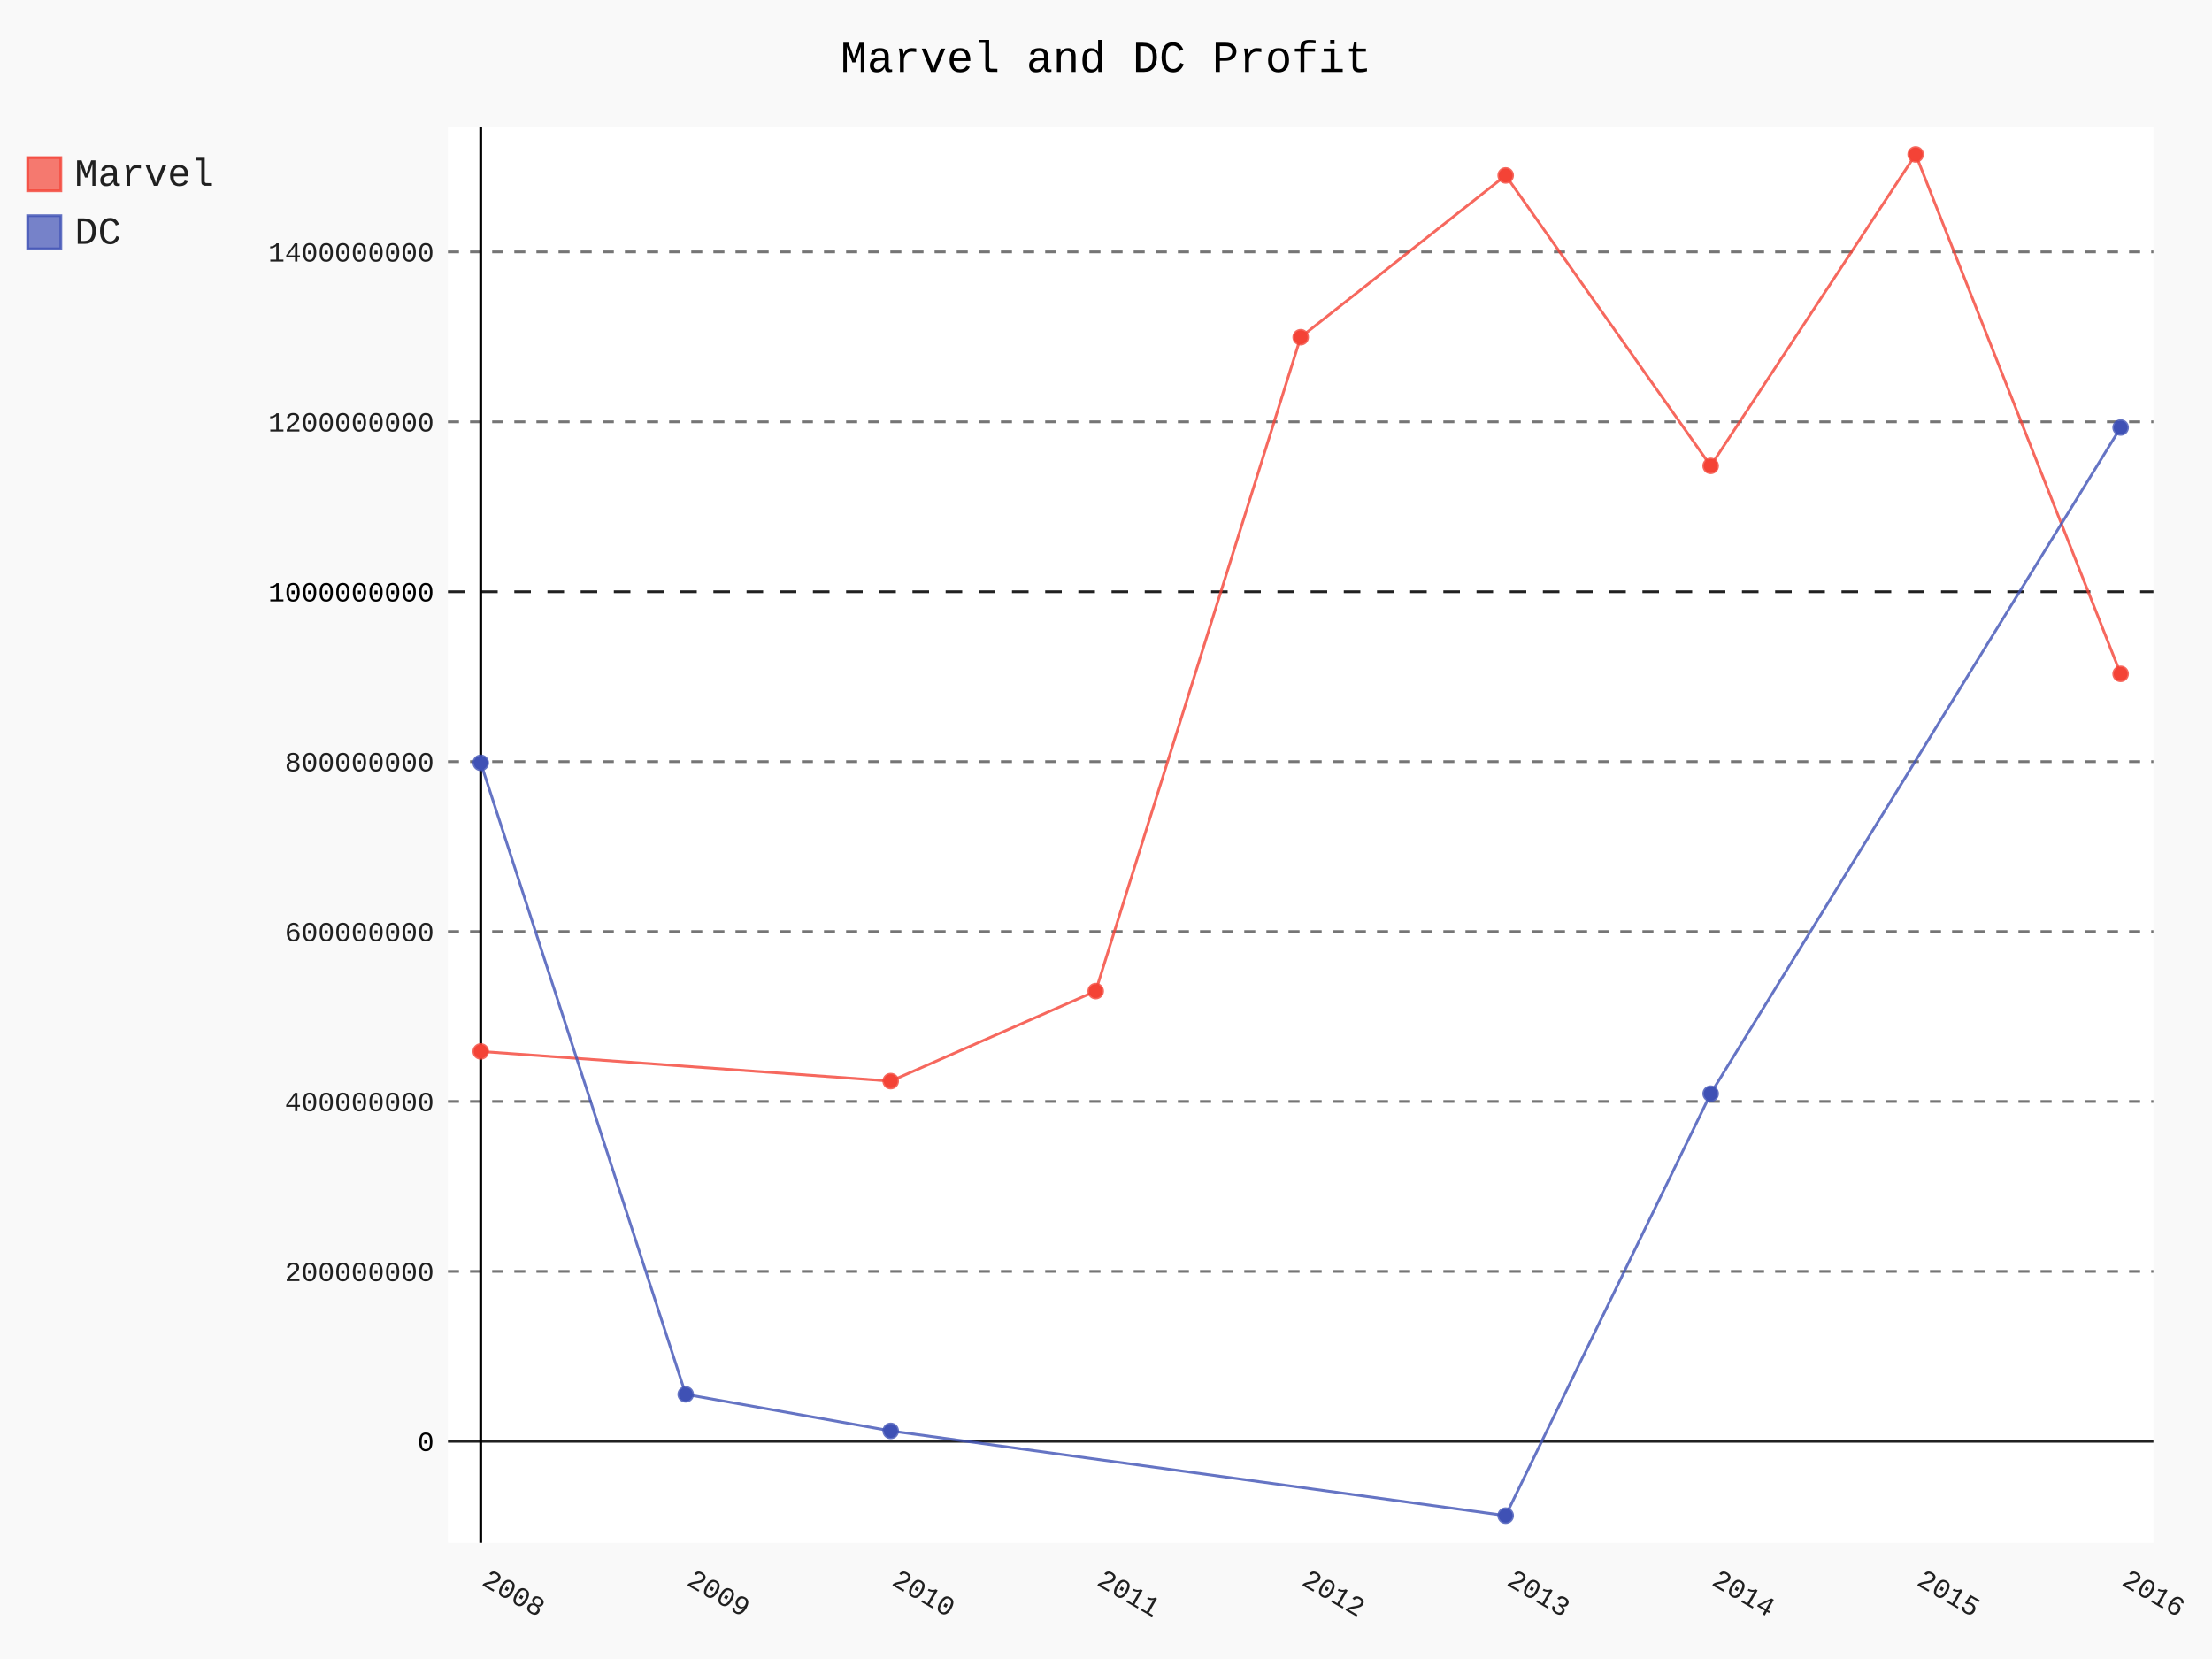
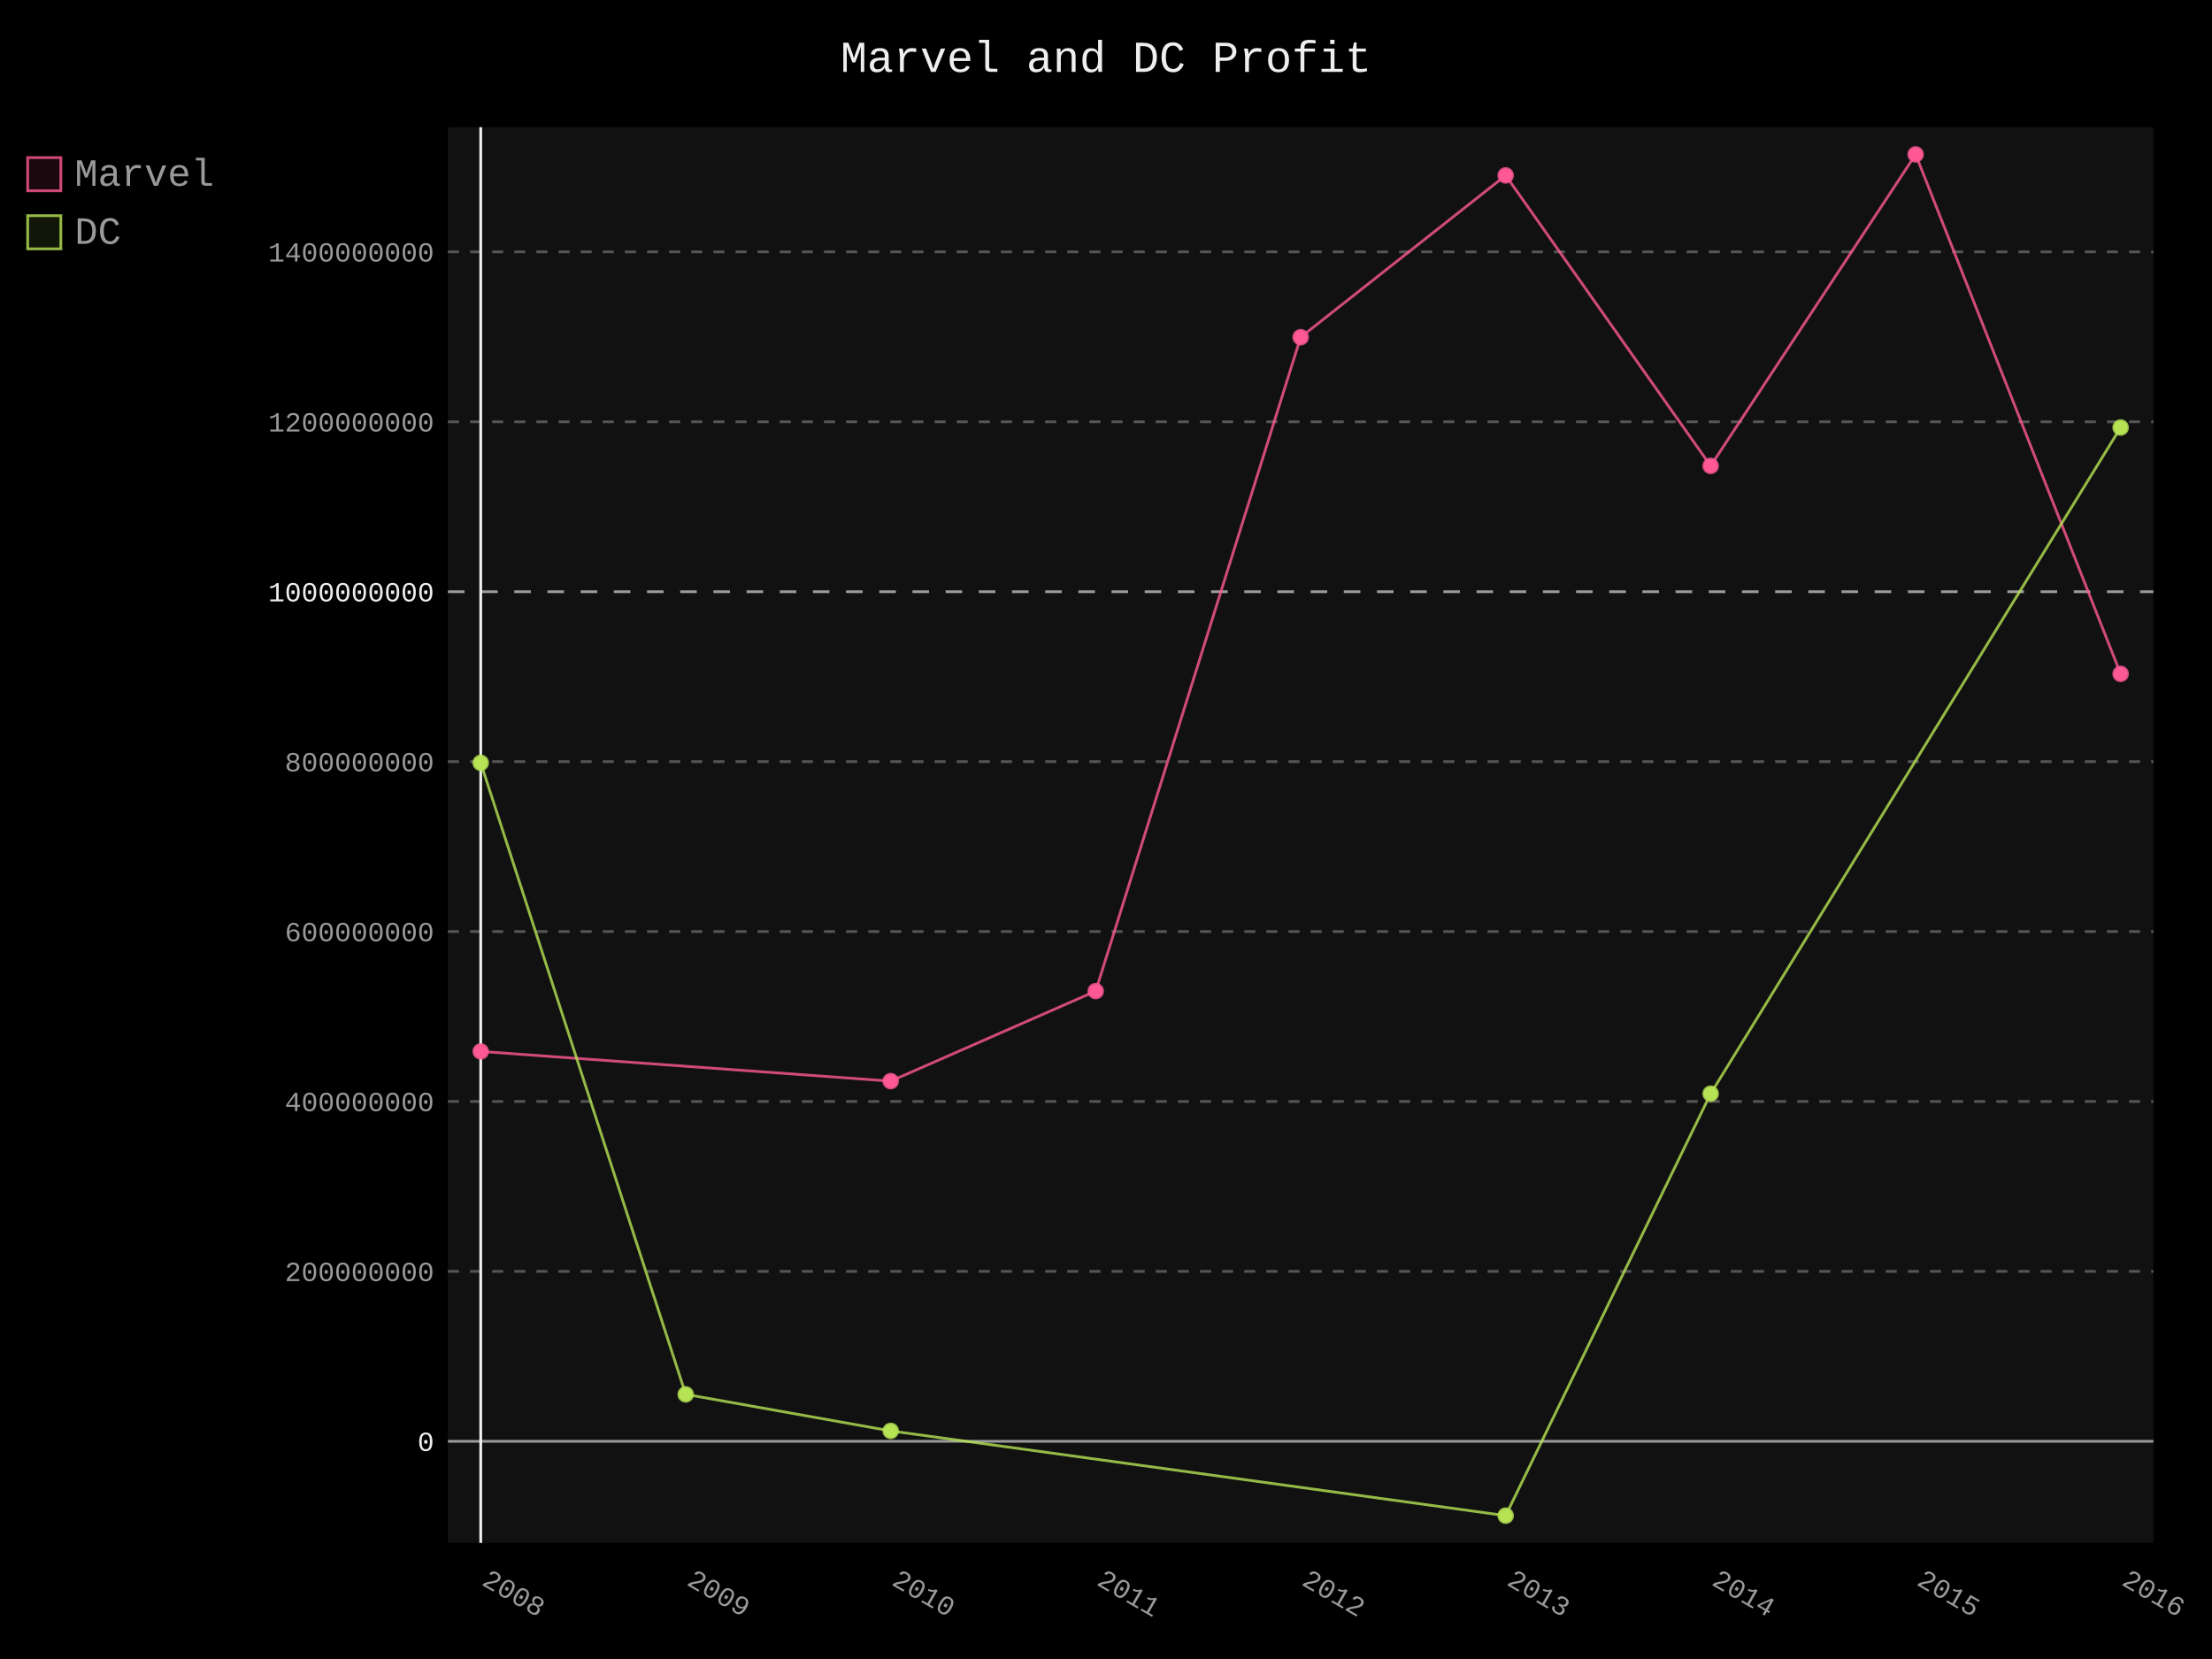
- <svg xmlns="http://www.w3.org/2000/svg" class="pygal-chart" id="chart-e7dca820-af84-4128-86df-e8e3e29aa916" viewBox="0 0 800 600">
+ <svg xmlns="http://www.w3.org/2000/svg" class="pygal-chart" id="chart-704f82f8-5406-4e2c-8c06-47d4fca60475" viewBox="0 0 800 600">
  <defs>
-     <style type="text/css">#chart-e7dca820-af84-4128-86df-e8e3e29aa916{-webkit-user-select:none;-webkit-font-smoothing:antialiased;font-family:Consolas,"Liberation Mono",Menlo,Courier,monospace}#chart-e7dca820-af84-4128-86df-e8e3e29aa916 .title{font-family:Consolas,"Liberation Mono",Menlo,Courier,monospace;font-size:16px}#chart-e7dca820-af84-4128-86df-e8e3e29aa916 .legends .legend text{font-family:Consolas,"Liberation Mono",Menlo,Courier,monospace;font-size:14px}#chart-e7dca820-af84-4128-86df-e8e3e29aa916 .axis text{font-family:Consolas,"Liberation Mono",Menlo,Courier,monospace;font-size:10px}#chart-e7dca820-af84-4128-86df-e8e3e29aa916 .axis text.major{font-family:Consolas,"Liberation Mono",Menlo,Courier,monospace;font-size:10px}#chart-e7dca820-af84-4128-86df-e8e3e29aa916 .text-overlay text.value{font-family:Consolas,"Liberation Mono",Menlo,Courier,monospace;font-size:16px}#chart-e7dca820-af84-4128-86df-e8e3e29aa916 .text-overlay text.label{font-family:Consolas,"Liberation Mono",Menlo,Courier,monospace;font-size:10px}#chart-e7dca820-af84-4128-86df-e8e3e29aa916 .tooltip{font-family:Consolas,"Liberation Mono",Menlo,Courier,monospace;font-size:14px}#chart-e7dca820-af84-4128-86df-e8e3e29aa916 text.no_data{font-family:Consolas,"Liberation Mono",Menlo,Courier,monospace;font-size:64px}
- #chart-e7dca820-af84-4128-86df-e8e3e29aa916{background-color:rgba(249,249,249,1)}#chart-e7dca820-af84-4128-86df-e8e3e29aa916 path,#chart-e7dca820-af84-4128-86df-e8e3e29aa916 line,#chart-e7dca820-af84-4128-86df-e8e3e29aa916 rect,#chart-e7dca820-af84-4128-86df-e8e3e29aa916 circle{-webkit-transition:150ms;-moz-transition:150ms;transition:150ms}#chart-e7dca820-af84-4128-86df-e8e3e29aa916 .graph &gt; .background{fill:rgba(249,249,249,1)}#chart-e7dca820-af84-4128-86df-e8e3e29aa916 .plot &gt; .background{fill:rgba(255,255,255,1)}#chart-e7dca820-af84-4128-86df-e8e3e29aa916 .graph{fill:rgba(0,0,0,.87)}#chart-e7dca820-af84-4128-86df-e8e3e29aa916 text.no_data{fill:rgba(0,0,0,1)}#chart-e7dca820-af84-4128-86df-e8e3e29aa916 .title{fill:rgba(0,0,0,1)}#chart-e7dca820-af84-4128-86df-e8e3e29aa916 .legends .legend text{fill:rgba(0,0,0,.87)}#chart-e7dca820-af84-4128-86df-e8e3e29aa916 .legends .legend:hover text{fill:rgba(0,0,0,1)}#chart-e7dca820-af84-4128-86df-e8e3e29aa916 .axis .line{stroke:rgba(0,0,0,1)}#chart-e7dca820-af84-4128-86df-e8e3e29aa916 .axis .guide.line{stroke:rgba(0,0,0,.54)}#chart-e7dca820-af84-4128-86df-e8e3e29aa916 .axis .major.line{stroke:rgba(0,0,0,.87)}#chart-e7dca820-af84-4128-86df-e8e3e29aa916 .axis text.major{fill:rgba(0,0,0,1)}#chart-e7dca820-af84-4128-86df-e8e3e29aa916 .axis.y .guides:hover .guide.line,#chart-e7dca820-af84-4128-86df-e8e3e29aa916 .line-graph .axis.x .guides:hover .guide.line,#chart-e7dca820-af84-4128-86df-e8e3e29aa916 .stackedline-graph .axis.x .guides:hover .guide.line,#chart-e7dca820-af84-4128-86df-e8e3e29aa916 .xy-graph .axis.x .guides:hover .guide.line{stroke:rgba(0,0,0,1)}#chart-e7dca820-af84-4128-86df-e8e3e29aa916 .axis .guides:hover text{fill:rgba(0,0,0,1)}#chart-e7dca820-af84-4128-86df-e8e3e29aa916 .reactive{fill-opacity:.7;stroke-opacity:.8}#chart-e7dca820-af84-4128-86df-e8e3e29aa916 .ci{stroke:rgba(0,0,0,.87)}#chart-e7dca820-af84-4128-86df-e8e3e29aa916 .reactive.active,#chart-e7dca820-af84-4128-86df-e8e3e29aa916 .active .reactive{fill-opacity:.8;stroke-opacity:.9;stroke-width:4}#chart-e7dca820-af84-4128-86df-e8e3e29aa916 .ci .reactive.active{stroke-width:1.5}#chart-e7dca820-af84-4128-86df-e8e3e29aa916 .series text{fill:rgba(0,0,0,1)}#chart-e7dca820-af84-4128-86df-e8e3e29aa916 .tooltip rect{fill:rgba(255,255,255,1);stroke:rgba(0,0,0,1);-webkit-transition:opacity 150ms;-moz-transition:opacity 150ms;transition:opacity 150ms}#chart-e7dca820-af84-4128-86df-e8e3e29aa916 .tooltip .label{fill:rgba(0,0,0,.87)}#chart-e7dca820-af84-4128-86df-e8e3e29aa916 .tooltip .label{fill:rgba(0,0,0,.87)}#chart-e7dca820-af84-4128-86df-e8e3e29aa916 .tooltip .legend{font-size:.8em;fill:rgba(0,0,0,.54)}#chart-e7dca820-af84-4128-86df-e8e3e29aa916 .tooltip .x_label{font-size:.6em;fill:rgba(0,0,0,1)}#chart-e7dca820-af84-4128-86df-e8e3e29aa916 .tooltip .xlink{font-size:.5em;text-decoration:underline}#chart-e7dca820-af84-4128-86df-e8e3e29aa916 .tooltip .value{font-size:1.5em}#chart-e7dca820-af84-4128-86df-e8e3e29aa916 .bound{font-size:.5em}#chart-e7dca820-af84-4128-86df-e8e3e29aa916 .max-value{font-size:.75em;fill:rgba(0,0,0,.54)}#chart-e7dca820-af84-4128-86df-e8e3e29aa916 .map-element{fill:rgba(255,255,255,1);stroke:rgba(0,0,0,.54) !important}#chart-e7dca820-af84-4128-86df-e8e3e29aa916 .map-element .reactive{fill-opacity:inherit;stroke-opacity:inherit}#chart-e7dca820-af84-4128-86df-e8e3e29aa916 .color-0,#chart-e7dca820-af84-4128-86df-e8e3e29aa916 .color-0 a:visited{stroke:#F44336;fill:#F44336}#chart-e7dca820-af84-4128-86df-e8e3e29aa916 .color-1,#chart-e7dca820-af84-4128-86df-e8e3e29aa916 .color-1 a:visited{stroke:#3F51B5;fill:#3F51B5}#chart-e7dca820-af84-4128-86df-e8e3e29aa916 .text-overlay .color-0 text{fill:black}#chart-e7dca820-af84-4128-86df-e8e3e29aa916 .text-overlay .color-1 text{fill:black}
- #chart-e7dca820-af84-4128-86df-e8e3e29aa916 text.no_data{text-anchor:middle}#chart-e7dca820-af84-4128-86df-e8e3e29aa916 .guide.line{fill:none}#chart-e7dca820-af84-4128-86df-e8e3e29aa916 .centered{text-anchor:middle}#chart-e7dca820-af84-4128-86df-e8e3e29aa916 .title{text-anchor:middle}#chart-e7dca820-af84-4128-86df-e8e3e29aa916 .legends .legend text{fill-opacity:1}#chart-e7dca820-af84-4128-86df-e8e3e29aa916 .axis.x text{text-anchor:middle}#chart-e7dca820-af84-4128-86df-e8e3e29aa916 .axis.x:not(.web) text[transform]{text-anchor:start}#chart-e7dca820-af84-4128-86df-e8e3e29aa916 .axis.x:not(.web) text[transform].backwards{text-anchor:end}#chart-e7dca820-af84-4128-86df-e8e3e29aa916 .axis.y text{text-anchor:end}#chart-e7dca820-af84-4128-86df-e8e3e29aa916 .axis.y text[transform].backwards{text-anchor:start}#chart-e7dca820-af84-4128-86df-e8e3e29aa916 .axis.y2 text{text-anchor:start}#chart-e7dca820-af84-4128-86df-e8e3e29aa916 .axis.y2 text[transform].backwards{text-anchor:end}#chart-e7dca820-af84-4128-86df-e8e3e29aa916 .axis .guide.line{stroke-dasharray:4,4}#chart-e7dca820-af84-4128-86df-e8e3e29aa916 .axis .major.guide.line{stroke-dasharray:6,6}#chart-e7dca820-af84-4128-86df-e8e3e29aa916 .horizontal .axis.y .guide.line,#chart-e7dca820-af84-4128-86df-e8e3e29aa916 .horizontal .axis.y2 .guide.line,#chart-e7dca820-af84-4128-86df-e8e3e29aa916 .vertical .axis.x .guide.line{opacity:0}#chart-e7dca820-af84-4128-86df-e8e3e29aa916 .horizontal .axis.always_show .guide.line,#chart-e7dca820-af84-4128-86df-e8e3e29aa916 .vertical .axis.always_show .guide.line{opacity:1 !important}#chart-e7dca820-af84-4128-86df-e8e3e29aa916 .axis.y .guides:hover .guide.line,#chart-e7dca820-af84-4128-86df-e8e3e29aa916 .axis.y2 .guides:hover .guide.line,#chart-e7dca820-af84-4128-86df-e8e3e29aa916 .axis.x .guides:hover .guide.line{opacity:1}#chart-e7dca820-af84-4128-86df-e8e3e29aa916 .axis .guides:hover text{opacity:1}#chart-e7dca820-af84-4128-86df-e8e3e29aa916 .nofill{fill:none}#chart-e7dca820-af84-4128-86df-e8e3e29aa916 .subtle-fill{fill-opacity:.2}#chart-e7dca820-af84-4128-86df-e8e3e29aa916 .dot{stroke-width:1px;fill-opacity:1}#chart-e7dca820-af84-4128-86df-e8e3e29aa916 .dot.active{stroke-width:5px}#chart-e7dca820-af84-4128-86df-e8e3e29aa916 .dot.negative{fill:transparent}#chart-e7dca820-af84-4128-86df-e8e3e29aa916 text,#chart-e7dca820-af84-4128-86df-e8e3e29aa916 tspan{stroke:none !important}#chart-e7dca820-af84-4128-86df-e8e3e29aa916 .series text.active{opacity:1}#chart-e7dca820-af84-4128-86df-e8e3e29aa916 .tooltip rect{fill-opacity:.95;stroke-width:.5}#chart-e7dca820-af84-4128-86df-e8e3e29aa916 .tooltip text{fill-opacity:1}#chart-e7dca820-af84-4128-86df-e8e3e29aa916 .showable{visibility:hidden}#chart-e7dca820-af84-4128-86df-e8e3e29aa916 .showable.shown{visibility:visible}#chart-e7dca820-af84-4128-86df-e8e3e29aa916 .gauge-background{fill:rgba(229,229,229,1);stroke:none}#chart-e7dca820-af84-4128-86df-e8e3e29aa916 .bg-lines{stroke:rgba(249,249,249,1);stroke-width:2px}</style>
+     <style type="text/css">#chart-704f82f8-5406-4e2c-8c06-47d4fca60475{-webkit-user-select:none;-webkit-font-smoothing:antialiased;font-family:Consolas,"Liberation Mono",Menlo,Courier,monospace}#chart-704f82f8-5406-4e2c-8c06-47d4fca60475 .title{font-family:Consolas,"Liberation Mono",Menlo,Courier,monospace;font-size:16px}#chart-704f82f8-5406-4e2c-8c06-47d4fca60475 .legends .legend text{font-family:Consolas,"Liberation Mono",Menlo,Courier,monospace;font-size:14px}#chart-704f82f8-5406-4e2c-8c06-47d4fca60475 .axis text{font-family:Consolas,"Liberation Mono",Menlo,Courier,monospace;font-size:10px}#chart-704f82f8-5406-4e2c-8c06-47d4fca60475 .axis text.major{font-family:Consolas,"Liberation Mono",Menlo,Courier,monospace;font-size:10px}#chart-704f82f8-5406-4e2c-8c06-47d4fca60475 .text-overlay text.value{font-family:Consolas,"Liberation Mono",Menlo,Courier,monospace;font-size:16px}#chart-704f82f8-5406-4e2c-8c06-47d4fca60475 .text-overlay text.label{font-family:Consolas,"Liberation Mono",Menlo,Courier,monospace;font-size:10px}#chart-704f82f8-5406-4e2c-8c06-47d4fca60475 .tooltip{font-family:Consolas,"Liberation Mono",Menlo,Courier,monospace;font-size:14px}#chart-704f82f8-5406-4e2c-8c06-47d4fca60475 text.no_data{font-family:Consolas,"Liberation Mono",Menlo,Courier,monospace;font-size:64px}
+ #chart-704f82f8-5406-4e2c-8c06-47d4fca60475{background-color:black}#chart-704f82f8-5406-4e2c-8c06-47d4fca60475 path,#chart-704f82f8-5406-4e2c-8c06-47d4fca60475 line,#chart-704f82f8-5406-4e2c-8c06-47d4fca60475 rect,#chart-704f82f8-5406-4e2c-8c06-47d4fca60475 circle{-webkit-transition:1s ease-out;-moz-transition:1s ease-out;transition:1s ease-out}#chart-704f82f8-5406-4e2c-8c06-47d4fca60475 .graph &gt; .background{fill:black}#chart-704f82f8-5406-4e2c-8c06-47d4fca60475 .plot &gt; .background{fill:#111}#chart-704f82f8-5406-4e2c-8c06-47d4fca60475 .graph{fill:#999}#chart-704f82f8-5406-4e2c-8c06-47d4fca60475 text.no_data{fill:#eee}#chart-704f82f8-5406-4e2c-8c06-47d4fca60475 .title{fill:#eee}#chart-704f82f8-5406-4e2c-8c06-47d4fca60475 .legends .legend text{fill:#999}#chart-704f82f8-5406-4e2c-8c06-47d4fca60475 .legends .legend:hover text{fill:#eee}#chart-704f82f8-5406-4e2c-8c06-47d4fca60475 .axis .line{stroke:#eee}#chart-704f82f8-5406-4e2c-8c06-47d4fca60475 .axis .guide.line{stroke:#555}#chart-704f82f8-5406-4e2c-8c06-47d4fca60475 .axis .major.line{stroke:#999}#chart-704f82f8-5406-4e2c-8c06-47d4fca60475 .axis text.major{fill:#eee}#chart-704f82f8-5406-4e2c-8c06-47d4fca60475 .axis.y .guides:hover .guide.line,#chart-704f82f8-5406-4e2c-8c06-47d4fca60475 .line-graph .axis.x .guides:hover .guide.line,#chart-704f82f8-5406-4e2c-8c06-47d4fca60475 .stackedline-graph .axis.x .guides:hover .guide.line,#chart-704f82f8-5406-4e2c-8c06-47d4fca60475 .xy-graph .axis.x .guides:hover .guide.line{stroke:#eee}#chart-704f82f8-5406-4e2c-8c06-47d4fca60475 .axis .guides:hover text{fill:#eee}#chart-704f82f8-5406-4e2c-8c06-47d4fca60475 .reactive{fill-opacity:.1;stroke-opacity:.8}#chart-704f82f8-5406-4e2c-8c06-47d4fca60475 .ci{stroke:#999}#chart-704f82f8-5406-4e2c-8c06-47d4fca60475 .reactive.active,#chart-704f82f8-5406-4e2c-8c06-47d4fca60475 .active .reactive{fill-opacity:.75;stroke-opacity:.9;stroke-width:4}#chart-704f82f8-5406-4e2c-8c06-47d4fca60475 .ci .reactive.active{stroke-width:1.5}#chart-704f82f8-5406-4e2c-8c06-47d4fca60475 .series text{fill:#eee}#chart-704f82f8-5406-4e2c-8c06-47d4fca60475 .tooltip rect{fill:#111;stroke:#eee;-webkit-transition:opacity 1s ease-out;-moz-transition:opacity 1s ease-out;transition:opacity 1s ease-out}#chart-704f82f8-5406-4e2c-8c06-47d4fca60475 .tooltip .label{fill:#999}#chart-704f82f8-5406-4e2c-8c06-47d4fca60475 .tooltip .label{fill:#999}#chart-704f82f8-5406-4e2c-8c06-47d4fca60475 .tooltip .legend{font-size:.8em;fill:#555}#chart-704f82f8-5406-4e2c-8c06-47d4fca60475 .tooltip .x_label{font-size:.6em;fill:#eee}#chart-704f82f8-5406-4e2c-8c06-47d4fca60475 .tooltip .xlink{font-size:.5em;text-decoration:underline}#chart-704f82f8-5406-4e2c-8c06-47d4fca60475 .tooltip .value{font-size:1.5em}#chart-704f82f8-5406-4e2c-8c06-47d4fca60475 .bound{font-size:.5em}#chart-704f82f8-5406-4e2c-8c06-47d4fca60475 .max-value{font-size:.75em;fill:#555}#chart-704f82f8-5406-4e2c-8c06-47d4fca60475 .map-element{fill:#111;stroke:#555 !important}#chart-704f82f8-5406-4e2c-8c06-47d4fca60475 .map-element .reactive{fill-opacity:inherit;stroke-opacity:inherit}#chart-704f82f8-5406-4e2c-8c06-47d4fca60475 .color-0,#chart-704f82f8-5406-4e2c-8c06-47d4fca60475 .color-0 a:visited{stroke:#ff5995;fill:#ff5995}#chart-704f82f8-5406-4e2c-8c06-47d4fca60475 .color-1,#chart-704f82f8-5406-4e2c-8c06-47d4fca60475 .color-1 a:visited{stroke:#b6e354;fill:#b6e354}#chart-704f82f8-5406-4e2c-8c06-47d4fca60475 .text-overlay .color-0 text{fill:black}#chart-704f82f8-5406-4e2c-8c06-47d4fca60475 .text-overlay .color-1 text{fill:black}
+ #chart-704f82f8-5406-4e2c-8c06-47d4fca60475 text.no_data{text-anchor:middle}#chart-704f82f8-5406-4e2c-8c06-47d4fca60475 .guide.line{fill:none}#chart-704f82f8-5406-4e2c-8c06-47d4fca60475 .centered{text-anchor:middle}#chart-704f82f8-5406-4e2c-8c06-47d4fca60475 .title{text-anchor:middle}#chart-704f82f8-5406-4e2c-8c06-47d4fca60475 .legends .legend text{fill-opacity:1}#chart-704f82f8-5406-4e2c-8c06-47d4fca60475 .axis.x text{text-anchor:middle}#chart-704f82f8-5406-4e2c-8c06-47d4fca60475 .axis.x:not(.web) text[transform]{text-anchor:start}#chart-704f82f8-5406-4e2c-8c06-47d4fca60475 .axis.x:not(.web) text[transform].backwards{text-anchor:end}#chart-704f82f8-5406-4e2c-8c06-47d4fca60475 .axis.y text{text-anchor:end}#chart-704f82f8-5406-4e2c-8c06-47d4fca60475 .axis.y text[transform].backwards{text-anchor:start}#chart-704f82f8-5406-4e2c-8c06-47d4fca60475 .axis.y2 text{text-anchor:start}#chart-704f82f8-5406-4e2c-8c06-47d4fca60475 .axis.y2 text[transform].backwards{text-anchor:end}#chart-704f82f8-5406-4e2c-8c06-47d4fca60475 .axis .guide.line{stroke-dasharray:4,4}#chart-704f82f8-5406-4e2c-8c06-47d4fca60475 .axis .major.guide.line{stroke-dasharray:6,6}#chart-704f82f8-5406-4e2c-8c06-47d4fca60475 .horizontal .axis.y .guide.line,#chart-704f82f8-5406-4e2c-8c06-47d4fca60475 .horizontal .axis.y2 .guide.line,#chart-704f82f8-5406-4e2c-8c06-47d4fca60475 .vertical .axis.x .guide.line{opacity:0}#chart-704f82f8-5406-4e2c-8c06-47d4fca60475 .horizontal .axis.always_show .guide.line,#chart-704f82f8-5406-4e2c-8c06-47d4fca60475 .vertical .axis.always_show .guide.line{opacity:1 !important}#chart-704f82f8-5406-4e2c-8c06-47d4fca60475 .axis.y .guides:hover .guide.line,#chart-704f82f8-5406-4e2c-8c06-47d4fca60475 .axis.y2 .guides:hover .guide.line,#chart-704f82f8-5406-4e2c-8c06-47d4fca60475 .axis.x .guides:hover .guide.line{opacity:1}#chart-704f82f8-5406-4e2c-8c06-47d4fca60475 .axis .guides:hover text{opacity:1}#chart-704f82f8-5406-4e2c-8c06-47d4fca60475 .nofill{fill:none}#chart-704f82f8-5406-4e2c-8c06-47d4fca60475 .subtle-fill{fill-opacity:.2}#chart-704f82f8-5406-4e2c-8c06-47d4fca60475 .dot{stroke-width:1px;fill-opacity:1}#chart-704f82f8-5406-4e2c-8c06-47d4fca60475 .dot.active{stroke-width:5px}#chart-704f82f8-5406-4e2c-8c06-47d4fca60475 .dot.negative{fill:transparent}#chart-704f82f8-5406-4e2c-8c06-47d4fca60475 text,#chart-704f82f8-5406-4e2c-8c06-47d4fca60475 tspan{stroke:none !important}#chart-704f82f8-5406-4e2c-8c06-47d4fca60475 .series text.active{opacity:1}#chart-704f82f8-5406-4e2c-8c06-47d4fca60475 .tooltip rect{fill-opacity:.95;stroke-width:.5}#chart-704f82f8-5406-4e2c-8c06-47d4fca60475 .tooltip text{fill-opacity:1}#chart-704f82f8-5406-4e2c-8c06-47d4fca60475 .showable{visibility:hidden}#chart-704f82f8-5406-4e2c-8c06-47d4fca60475 .showable.shown{visibility:visible}#chart-704f82f8-5406-4e2c-8c06-47d4fca60475 .gauge-background{fill:rgba(229,229,229,1);stroke:none}#chart-704f82f8-5406-4e2c-8c06-47d4fca60475 .bg-lines{stroke:black;stroke-width:2px}</style>
  </defs>
  <g class="graph line-graph vertical">
    <rect class="background" height="600" width="800" x="0" y="0" />
    <g class="plot" transform="translate(162, 46)">
      <rect class="background" height="512.0" width="616.815" x="0" y="0" />
      <g class="axis y always_show">
        <g class="guides">
          <path class="axis major line" d="M0 475.268 h616.815" />
          <text class="major" x="-5" y="478.768">0</text>
        </g>
        <g class="guides">
          <path class="guide line" d="M0 413.815 h616.815" />
          <text class="" x="-5" y="417.315">200000000</text>
        </g>
        <g class="guides">
          <path class="guide line" d="M0 352.361 h616.815" />
          <text class="" x="-5" y="355.861">400000000</text>
        </g>
        <g class="guides">
          <path class="guide line" d="M0 290.908 h616.815" />
          <text class="" x="-5" y="294.408">600000000</text>
        </g>
        <g class="guides">
          <path class="guide line" d="M0 229.455 h616.815" />
          <text class="" x="-5" y="232.955">800000000</text>
        </g>
        <g class="guides">
          <path class="major guide line" d="M0 168.001 h616.815" />
          <text class="major" x="-5" y="171.501">1000000000</text>
        </g>
        <g class="guides">
          <path class="guide line" d="M0 106.548 h616.815" />
          <text class="" x="-5" y="110.048">1200000000</text>
        </g>
        <g class="guides">
          <path class="guide line" d="M0 45.094 h616.815" />
          <text class="" x="-5" y="48.594">1400000000</text>
        </g>
      </g>
      <g class="axis x">
        <g class="guides">
          <path class="line" d="M11.862 0 v512" />
          <text class="" transform="rotate(30 11.86183 527)" x="11.862" y="527.0">2008</text>
        </g>
        <g class="guides">
          <path class="guide line" d="M85.998 0 v512" />
          <text class="" transform="rotate(30 85.9983 527)" x="85.998" y="527.0">2009</text>
        </g>
        <g class="guides">
          <path class="guide line" d="M160.135 0 v512" />
          <text class="" transform="rotate(30 160.1348 527)" x="160.135" y="527.0">2010</text>
        </g>
        <g class="guides">
          <path class="guide line" d="M234.271 0 v512" />
          <text class="" transform="rotate(30 234.2712 527)" x="234.271" y="527.0">2011</text>
        </g>
        <g class="guides">
          <path class="guide line" d="M308.408 0 v512" />
          <text class="" transform="rotate(30 308.4077 527)" x="308.408" y="527.0">2012</text>
        </g>
        <g class="guides">
          <path class="guide line" d="M382.544 0 v512" />
          <text class="" transform="rotate(30 382.5442 527)" x="382.544" y="527.0">2013</text>
        </g>
        <g class="guides">
          <path class="guide line" d="M456.681 0 v512" />
          <text class="" transform="rotate(30 456.6806 527)" x="456.681" y="527.0">2014</text>
        </g>
        <g class="guides">
          <path class="guide line" d="M530.817 0 v512" />
          <text class="" transform="rotate(30 530.8171 527)" x="530.817" y="527.0">2015</text>
        </g>
        <g class="guides">
          <path class="guide line" d="M604.954 0 v512" />
          <text class="" transform="rotate(30 604.9536 527)" x="604.954" y="527.0">2016</text>
        </g>
      </g>
      <g class="series serie-0 color-0">
        <path class="line reactive nofill" d="M11.862 334.267 L160.135 345.007 234.271 312.448 308.408 75.957 382.544 17.437 456.681 122.496 530.817 9.846 604.954 197.713" />
      </g>
      <g class="series serie-1 color-1">
        <path class="line reactive nofill" d="M11.862 229.888 L85.998 458.289 160.135 471.506 382.544 502.154 456.681 349.546 604.954 108.619" />
      </g>
    </g>
    <g class="titles">
      <text class="title plot_title" x="400.0" y="26">Marvel and DC Profit</text>
    </g>
    <g class="plot overlay" transform="translate(162, 46)">
      <g class="series serie-0 color-0">
        <g class="dots">
          <circle class="dot reactive tooltip-trigger" cx="11.862" cy="334.267" r="2.5" />
        </g>
        <g class="dots">
          <circle class="dot reactive tooltip-trigger" cx="160.135" cy="345.007" r="2.5" />
        </g>
        <g class="dots">
          <circle class="dot reactive tooltip-trigger" cx="234.271" cy="312.448" r="2.5" />
        </g>
        <g class="dots">
          <circle class="dot reactive tooltip-trigger" cx="308.408" cy="75.957" r="2.5" />
        </g>
        <g class="dots">
          <circle class="dot reactive tooltip-trigger" cx="382.544" cy="17.437" r="2.5" />
        </g>
        <g class="dots">
          <circle class="dot reactive tooltip-trigger" cx="456.681" cy="122.496" r="2.5" />
        </g>
        <g class="dots">
          <circle class="dot reactive tooltip-trigger" cx="530.817" cy="9.846" r="2.5" />
        </g>
        <g class="dots">
          <circle class="dot reactive tooltip-trigger" cx="604.954" cy="197.713" r="2.5" />
        </g>
      </g>
      <g class="series serie-1 color-1">
        <g class="dots">
          <circle class="dot reactive tooltip-trigger" cx="11.862" cy="229.888" r="2.5" />
        </g>
        <g class="dots">
          <circle class="dot reactive tooltip-trigger" cx="85.998" cy="458.289" r="2.5" />
        </g>
        <g class="dots">
          <circle class="dot reactive tooltip-trigger" cx="160.135" cy="471.506" r="2.5" />
        </g>
        <g class="dots">
          <circle class="dot reactive tooltip-trigger" cx="382.544" cy="502.154" r="2.5" />
        </g>
        <g class="dots">
          <circle class="dot reactive tooltip-trigger" cx="456.681" cy="349.547" r="2.5" />
        </g>
        <g class="dots">
          <circle class="dot reactive tooltip-trigger" cx="604.954" cy="108.619" r="2.5" />
        </g>
      </g>
    </g>
    <g class="plot text-overlay" transform="translate(162, 46)">
      <g class="series serie-0 color-0" />
      <g class="series serie-1 color-1" />
    </g>
    <g class="plot tooltip-overlay" transform="translate(162, 46)">
      <g class="tooltip" style="opacity: 0" transform="translate(0 0)">
        <rect class="tooltip-box" height="0" rx="0" ry="0" width="0" />
        <g class="text" />
      </g>
    </g>
    <g class="legends" transform="translate(10, 56)">
      <g class="legend reactive activate-serie" id="activate-serie-0">
        <rect class="color-0 reactive" height="12" width="12" x="0.0" y="1.0" />
        <text x="17.0" y="11.2">Marvel</text>
      </g>
      <g class="legend reactive activate-serie" id="activate-serie-1">
        <rect class="color-1 reactive" height="12" width="12" x="0.0" y="22.0" />
        <text x="17.0" y="32.2">DC</text>
      </g>
    </g>
    <g class="legends" transform="translate(789, 56)" />
  </g>
</svg>
